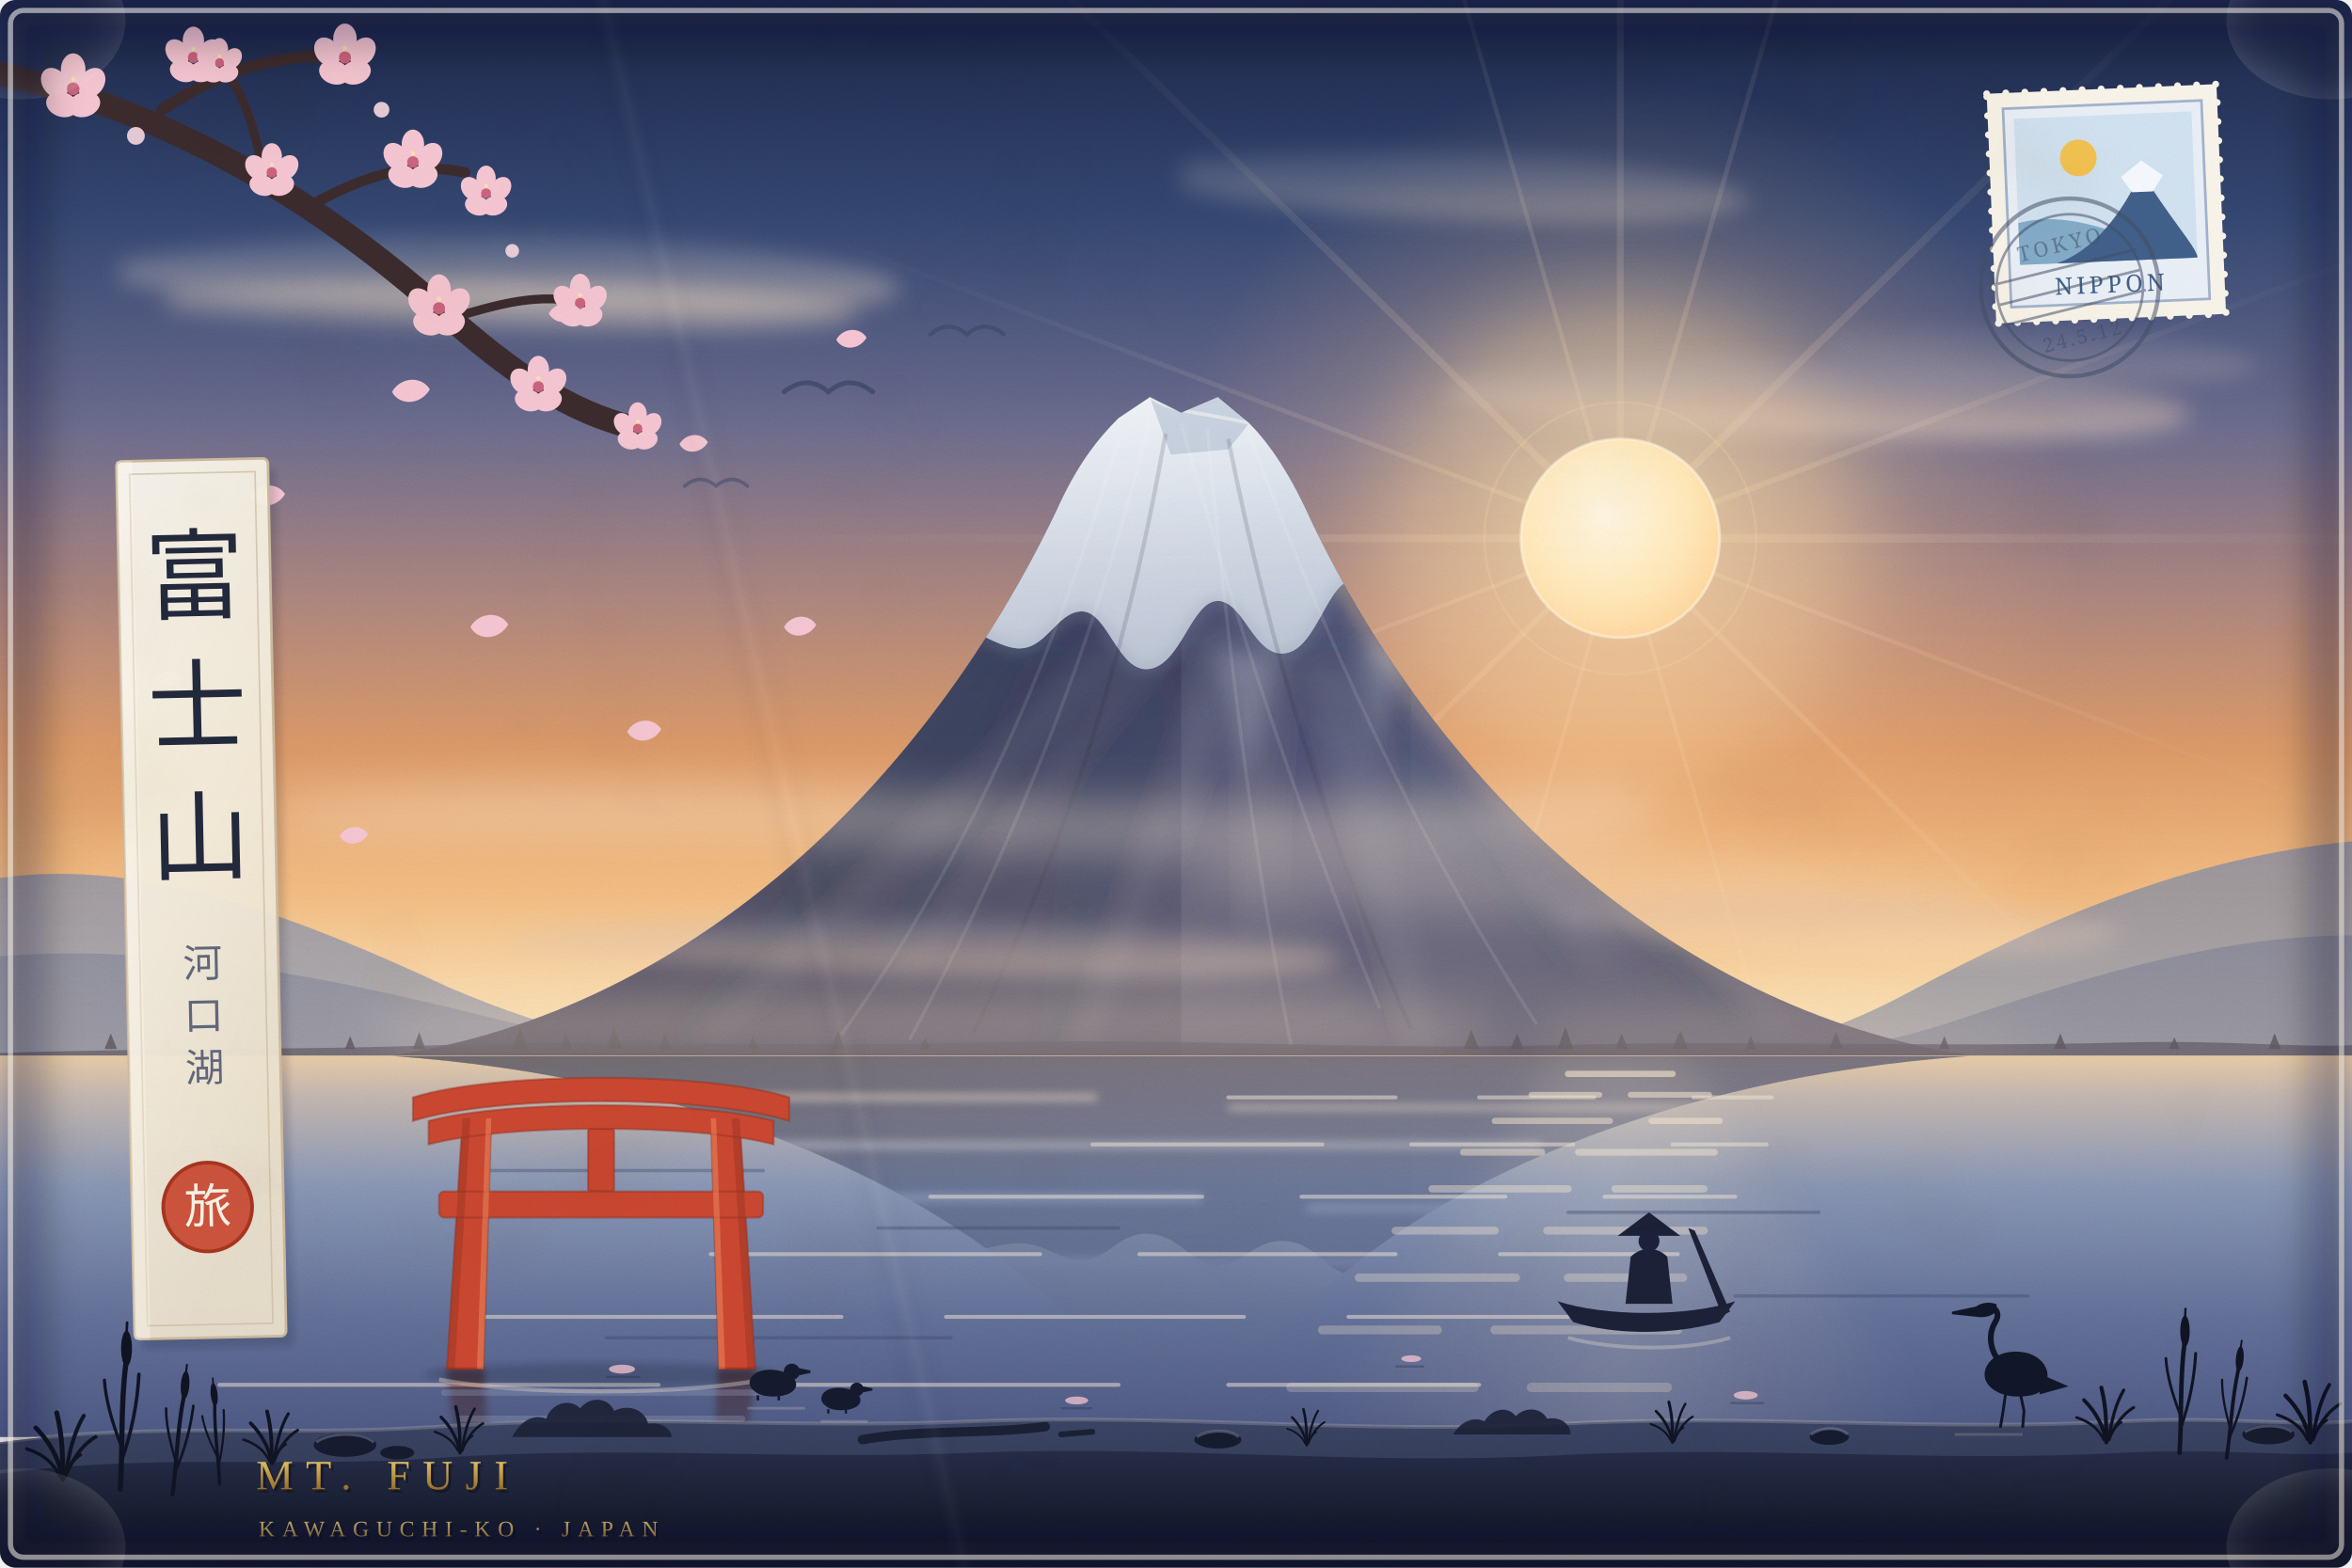
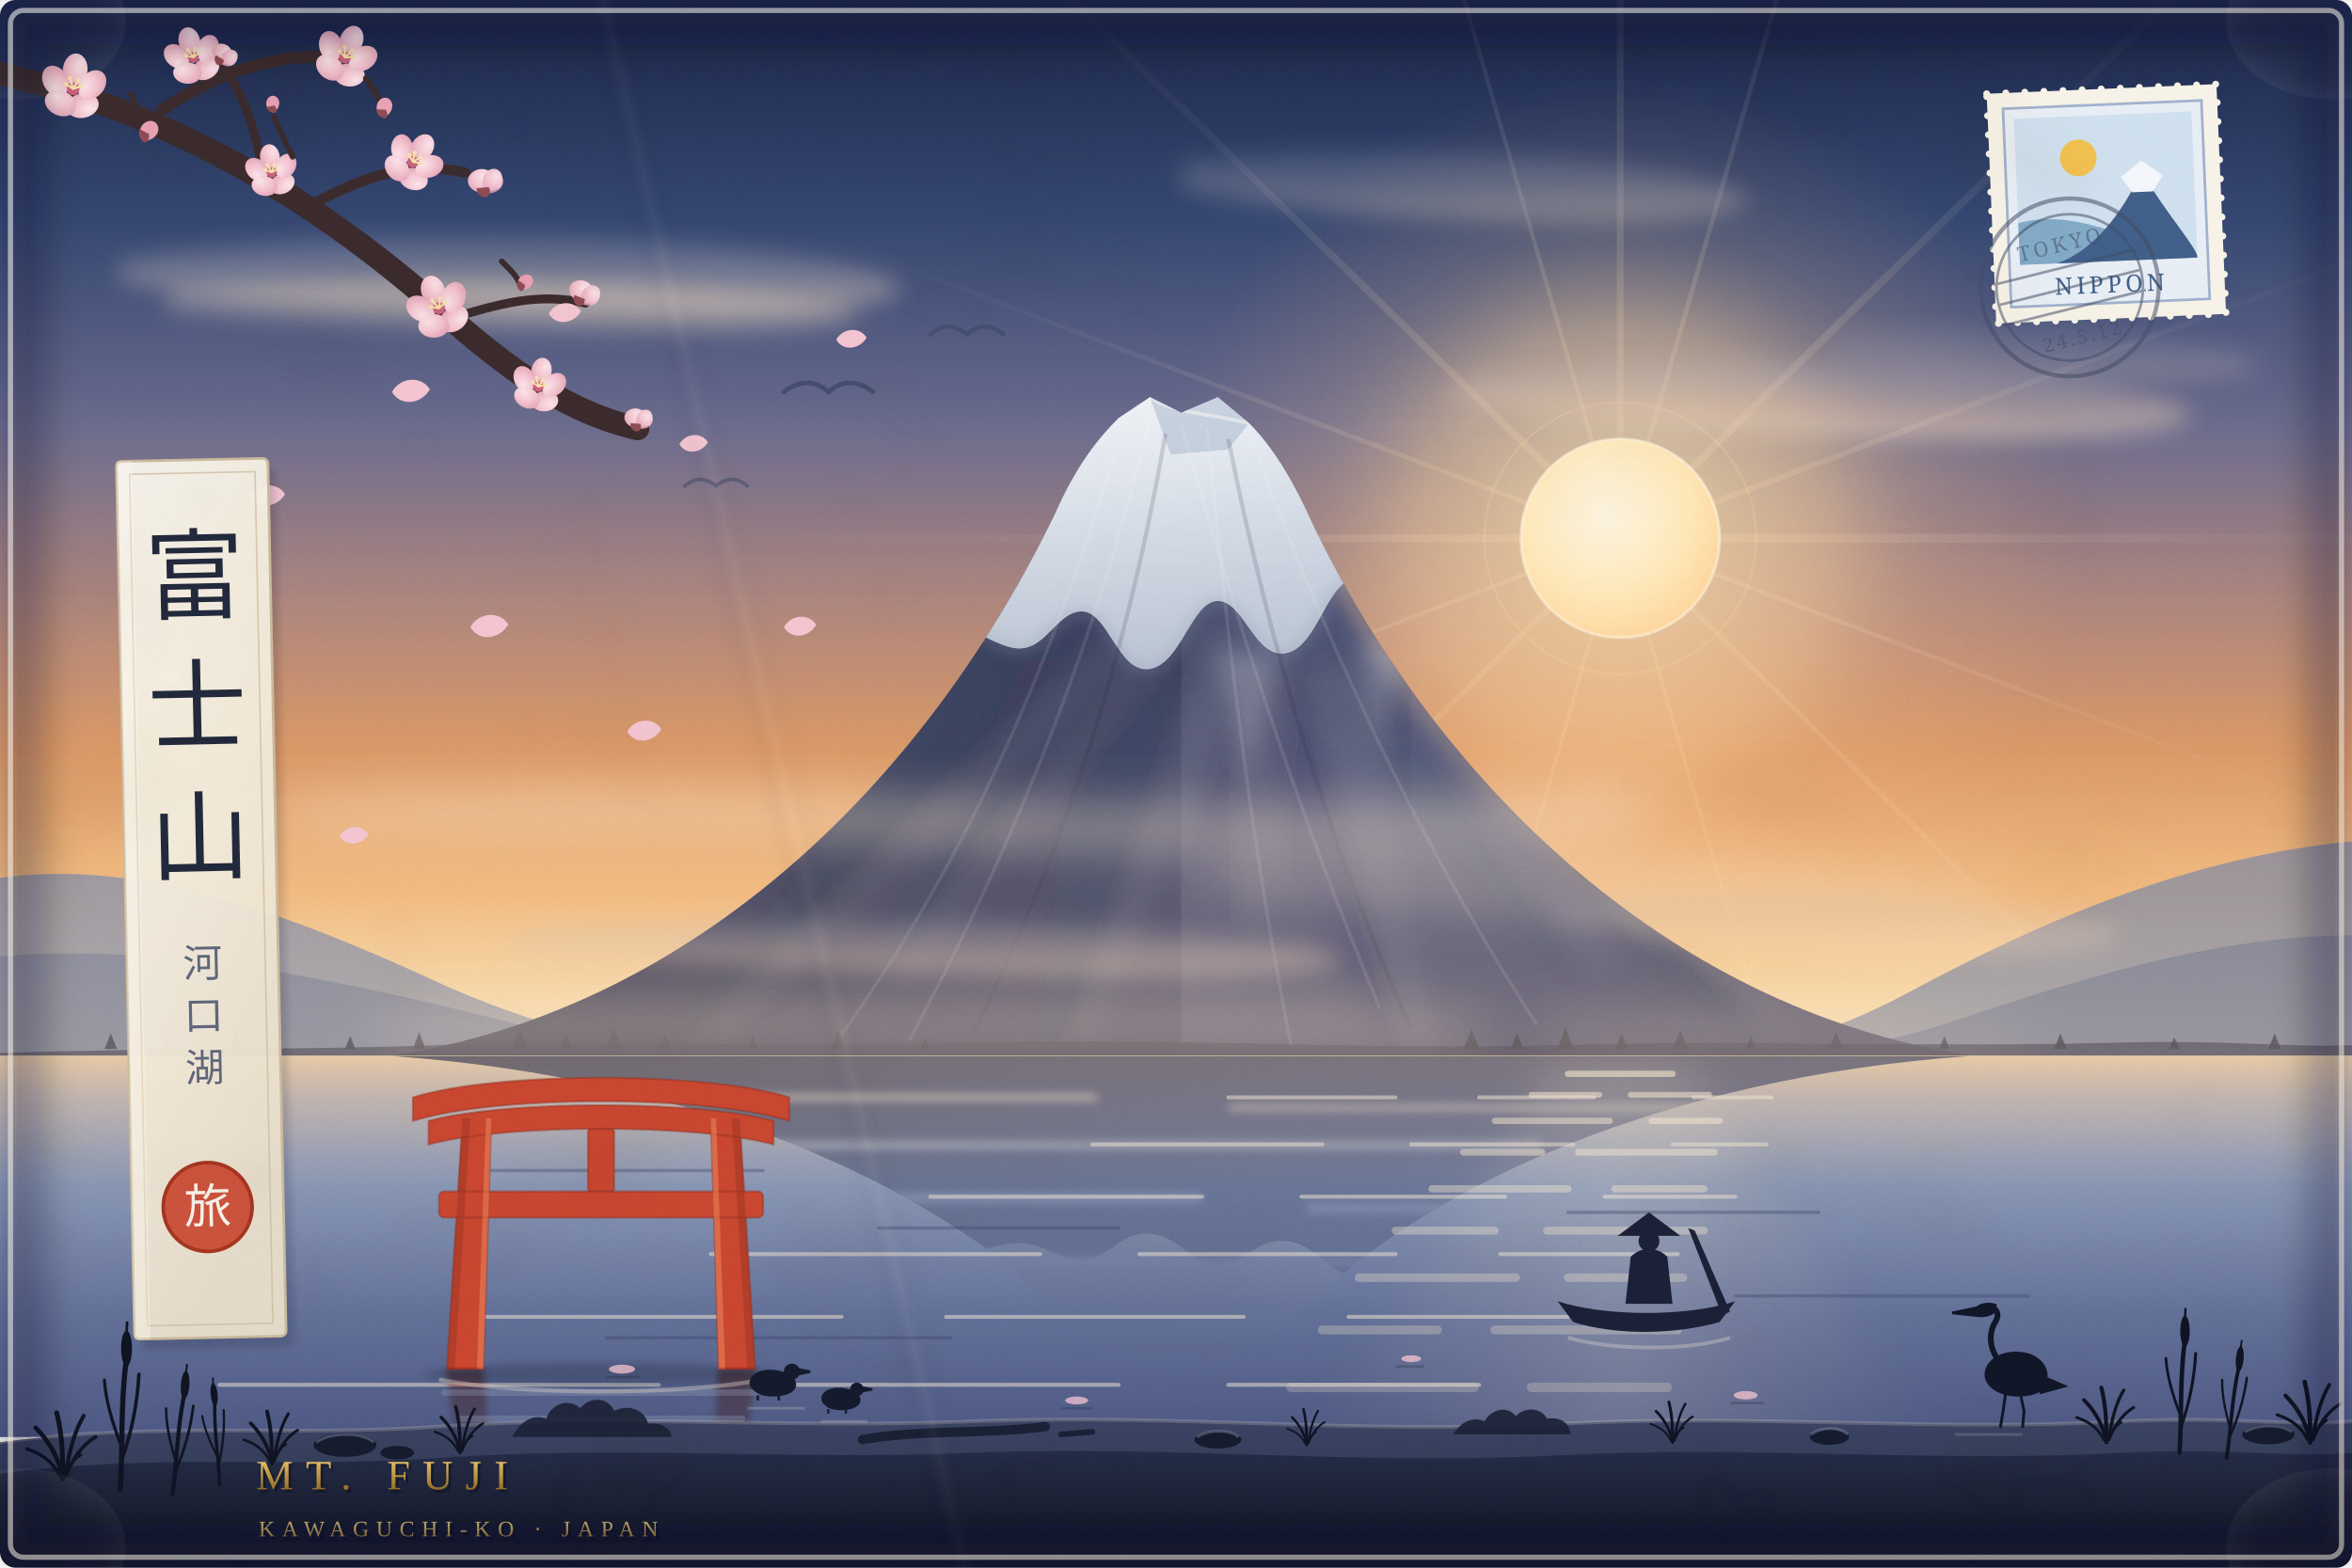
<svg xmlns="http://www.w3.org/2000/svg" viewBox="0 0 900 600" preserveAspectRatio="xMidYMid slice">
  <defs>
    <linearGradient id="sky" x1="0" y1="0" x2="0" y2="1">
      <stop offset="0" stop-color="#1b2547" />
      <stop offset="0.20" stop-color="#33456e" />
      <stop offset="0.40" stop-color="#68688a" />
      <stop offset="0.56" stop-color="#a67e79" />
      <stop offset="0.70" stop-color="#d6905f" />
      <stop offset="0.84" stop-color="#f0b678" />
      <stop offset="0.94" stop-color="#f9dcab" />
      <stop offset="1" stop-color="#fbe7c6" />
    </linearGradient>
    <linearGradient id="air" x1="0" y1="0" x2="0" y2="1">
      <stop offset="0" stop-color="#ffd9a8" stop-opacity="0" />
      <stop offset=".62" stop-color="#ffd2a0" stop-opacity=".10" />
      <stop offset="1" stop-color="#f6d3ac" stop-opacity=".30" />
    </linearGradient>
    <radialGradient id="sunGlow" cx="0.5" cy="0.5" r="0.5">
      <stop offset="0" stop-color="#fff3d2" stop-opacity=".92" />
      <stop offset="0.22" stop-color="#ffdda4" stop-opacity=".52" />
      <stop offset="0.52" stop-color="#ffc98d" stop-opacity=".22" />
      <stop offset="1" stop-color="#ffb87c" stop-opacity="0" />
    </radialGradient>
    <linearGradient id="cloudWarm" x1="0" y1="0" x2="0" y2="1">
      <stop offset="0" stop-color="#a9b0c4" stop-opacity=".42" />
      <stop offset=".55" stop-color="#e7c6ae" stop-opacity=".70" />
      <stop offset="1" stop-color="#ffe3c2" stop-opacity=".92" />
    </linearGradient>
    <linearGradient id="cloudCool" x1="0" y1="0" x2="0" y2="1">
      <stop offset="0" stop-color="#9aa4bc" stop-opacity=".38" />
      <stop offset="1" stop-color="#f0d3b6" stop-opacity=".78" />
    </linearGradient>
    <radialGradient id="sunDisc" cx="0.42" cy="0.38" r="0.72">
      <stop offset="0" stop-color="#fff8e4" />
      <stop offset=".62" stop-color="#ffe6b4" />
      <stop offset="1" stop-color="#ffcf92" />
    </radialGradient>
    <linearGradient id="fujiBody" x1="0.15" y1="0" x2="0.9" y2="1">
      <stop offset="0" stop-color="#666c9b" />
      <stop offset="0.42" stop-color="#474e7c" />
      <stop offset="0.76" stop-color="#343b62" />
      <stop offset="1" stop-color="#2b3154" />
    </linearGradient>
    <linearGradient id="terminator" gradientUnits="userSpaceOnUse" x1="300" y1="180" x2="486" y2="420">
      <stop offset="0" stop-color="#141a30" stop-opacity=".62" />
      <stop offset="0.46" stop-color="#161c34" stop-opacity=".46" />
      <stop offset="0.78" stop-color="#1b2140" stop-opacity=".14" />
      <stop offset="1" stop-color="#1b2140" stop-opacity="0" />
    </linearGradient>
+     <radialGradient id="bloomLight" cx="0.68" cy="0.3" r="0.8">
+       <stop offset="0" stop-color="#fce4ea" />
+       <stop offset="0.55" stop-color="#f4c3d0" />
+       <stop offset="1" stop-color="#e2a2b5" />
+     </radialGradient>
    <linearGradient id="snow" x1="0.1" y1="0" x2="0.72" y2="1">
      <stop offset="0" stop-color="#ffffff" />
      <stop offset="0.46" stop-color="#f4f7fb" />
      <stop offset="1" stop-color="#dbe4f0" />
    </linearGradient>
    <linearGradient id="snowShade" x1="0" y1="0" x2="0" y2="1">
      <stop offset="0" stop-color="#aab8cf" stop-opacity="0" />
      <stop offset="1" stop-color="#8fa0bd" stop-opacity=".55" />
    </linearGradient>
    <linearGradient id="lake" x1="0" y1="0" x2="0" y2="1">
      <stop offset="0" stop-color="#e6c8a4" />
      <stop offset="0.10" stop-color="#c2b4ac" />
      <stop offset="0.34" stop-color="#8593b2" />
      <stop offset="0.68" stop-color="#606d95" />
      <stop offset="1" stop-color="#4b5680" />
    </linearGradient>
    <linearGradient id="glitter" x1="0" y1="0" x2="1" y2="0">
      <stop offset="0" stop-color="#ffe3b8" stop-opacity="0" />
      <stop offset="0.30" stop-color="#ffe9c6" stop-opacity=".22" />
      <stop offset="0.50" stop-color="#fff3d8" stop-opacity=".40" />
      <stop offset="0.70" stop-color="#ffe9c6" stop-opacity=".22" />
      <stop offset="1" stop-color="#ffe3b8" stop-opacity="0" />
    </linearGradient>
    <linearGradient id="shore" x1="0" y1="0" x2="0" y2="1">
      <stop offset="0" stop-color="#2b3252" />
      <stop offset="0.45" stop-color="#1d2338" />
      <stop offset="1" stop-color="#12162a" />
    </linearGradient>
    <linearGradient id="paperEdge" x1="0" y1="0" x2="1" y2="1">
      <stop offset="0" stop-color="#fffdf8" />
      <stop offset="1" stop-color="#efe7d6" />
    </linearGradient>
    <filter id="grain" filterUnits="userSpaceOnUse" x="0" y="0" width="900" height="600">
      <feTurbulence type="fractalNoise" baseFrequency="1.05" numOctaves="3" seed="7" result="n" />
      <feColorMatrix in="n" type="saturate" values="0" />
      <feComponentTransfer>
        <feFuncA type="linear" slope="0.42" intercept="-0.04" />
      </feComponentTransfer>
    </filter>
    <filter id="fox" filterUnits="userSpaceOnUse" x="0" y="0" width="900" height="600">
      <feTurbulence type="fractalNoise" baseFrequency="0.011 0.014" numOctaves="4" seed="23" result="n" />
      <feColorMatrix in="n" type="matrix" values="0 0 0 0 0.46                       0 0 0 0 0.33                       0 0 0 0 0.20                       0 0 0 -3.4 1.42" />
      <feGaussianBlur stdDeviation="1.1" />
    </filter>
    <filter id="soft" filterUnits="userSpaceOnUse" x="-40" y="-40" width="980" height="680">
      <feGaussianBlur stdDeviation="7" />
    </filter>
    <filter id="mist" filterUnits="userSpaceOnUse" x="-60" y="180" width="1020" height="300">
      <feGaussianBlur stdDeviation="9" />
    </filter>
    <filter id="cloudSoft" filterUnits="userSpaceOnUse" x="-60" y="-60" width="1020" height="520">
      <feGaussianBlur stdDeviation="4.2" />
    </filter>
    <filter id="bloom" filterUnits="userSpaceOnUse" x="440" y="26" width="360" height="360">
      <feGaussianBlur stdDeviation="14" />
    </filter>
    <filter id="rim" filterUnits="userSpaceOnUse" x="300" y="40" width="600" height="480">
      <feGaussianBlur stdDeviation="3.6" />
    </filter>
    <filter id="edgeWear" filterUnits="userSpaceOnUse" x="300" y="170" width="320" height="140">
      <feGaussianBlur stdDeviation="2.4" />
    </filter>
    <filter id="gully" filterUnits="userSpaceOnUse" x="120" y="150" width="700" height="300">
      <feGaussianBlur stdDeviation="4.5" />
    </filter>
    <filter id="tiny" filterUnits="userSpaceOnUse" x="-20" y="-20" width="940" height="640">
      <feGaussianBlur stdDeviation="1.4" />
    </filter>
    <filter id="film" filterUnits="userSpaceOnUse" x="0" y="0" width="900" height="600">
      <feTurbulence type="fractalNoise" baseFrequency="1.7" numOctaves="2" seed="57" result="n" />
      <feColorMatrix in="n" type="saturate" values="0" />
      <feComponentTransfer>
        <feFuncA type="linear" slope="0" intercept="1" />
      </feComponentTransfer>
    </filter>
    <linearGradient id="crease" x1="0" y1="0" x2="1" y2="0">
      <stop offset="0" stop-color="#0b1020" stop-opacity="0" />
      <stop offset=".30" stop-color="#0b1020" stop-opacity=".026" />
      <stop offset=".50" stop-color="#fff6e2" stop-opacity=".032" />
      <stop offset=".70" stop-color="#0b1020" stop-opacity=".014" />
      <stop offset="1" stop-color="#0b1020" stop-opacity="0" />
    </linearGradient>
    <radialGradient id="cornerWear" cx=".5" cy=".5" r=".5">
      <stop offset="0" stop-color="#7d6c50" stop-opacity="0" />
-       <stop offset=".62" stop-color="#7d6c50" stop-opacity=".045" />
-       <stop offset="1" stop-color="#f7f0e1" stop-opacity=".11" />
+       <stop offset=".70" stop-color="#7d6c50" stop-opacity=".03" />
+       <stop offset="1" stop-color="#f7f0e1" stop-opacity=".055" />
    </radialGradient>
    <linearGradient id="tanzakuPaper" x1="0" y1="0" x2=".35" y2="1">
      <stop offset="0" stop-color="#fbf7ee" />
      <stop offset=".55" stop-color="#f4ecdb" />
      <stop offset="1" stop-color="#eae0cb" />
    </linearGradient>
    <linearGradient id="rimLight" gradientUnits="userSpaceOnUse" x1="470" y1="150" x2="740" y2="400">
      <stop offset="0" stop-color="#ffe2b0" stop-opacity=".80" />
      <stop offset=".42" stop-color="#ffc48c" stop-opacity=".40" />
      <stop offset="1" stop-color="#ffab74" stop-opacity="0" />
    </linearGradient>
    <path id="fujiPath" d="M150 404             C268 386 356 296 404 196             C412 178 420 168 428 160             L440 152 L452 158 L466 152 L478 162             C486 170 494 182 502 200             C548 296 636 386 754 404 Z" />
    <linearGradient id="reflFade" x1="0" y1="0" x2="0" y2="1">
      <stop offset="0" stop-color="#ffffff" stop-opacity=".62" />
      <stop offset="0.34" stop-color="#ffffff" stop-opacity=".34" />
      <stop offset="0.68" stop-color="#ffffff" stop-opacity=".14" />
      <stop offset="1" stop-color="#ffffff" stop-opacity="0" />
    </linearGradient>
    <filter id="reflBreak" filterUnits="userSpaceOnUse" x="0" y="404" width="900" height="146">
      <feGaussianBlur stdDeviation="1.7" />
    </filter>
    <mask id="reflMask" maskUnits="userSpaceOnUse" x="0" y="404" width="900" height="146">
      <rect x="0" y="404" width="900" height="146" fill="url(#reflFade)" />
      <g fill="#000" filter="url(#reflBreak)">
        <rect x="120" y="419" width="300" height="2.2" rx="1.1" />
        <rect x="470" y="423" width="250" height="2" rx="1" />
        <rect x="180" y="437" width="410" height="2.8" rx="1.4" />
        <rect x="620" y="441" width="210" height="2.4" rx="1.2" />
        <rect x="90" y="457" width="370" height="3.2" rx="1.6" />
        <rect x="500" y="461" width="320" height="3" rx="1.5" />
        <rect x="150" y="481" width="450" height="3.8" rx="1.9" />
        <rect x="640" y="485" width="230" height="3.2" rx="1.6" />
        <rect x="60" y="507" width="410" height="4.4" rx="2.2" />
        <rect x="520" y="511" width="330" height="3.8" rx="1.9" />
        <rect x="140" y="533" width="500" height="5" rx="2.5" />
      </g>
    </mask>
    <radialGradient id="rayFall" cx="0.5" cy="0.5" r="0.5">
      <stop offset="0" stop-color="#ffffff" stop-opacity=".9" />
      <stop offset=".30" stop-color="#ffffff" stop-opacity=".55" />
      <stop offset=".68" stop-color="#ffffff" stop-opacity=".16" />
      <stop offset="1" stop-color="#ffffff" stop-opacity="0" />
    </radialGradient>
    <mask id="rayMask">
      <circle cx="620" cy="206" r="330" fill="url(#rayFall)" />
    </mask>
    <linearGradient id="gold" gradientUnits="userSpaceOnUse" x1="90" y1="548" x2="90" y2="592">
      <stop offset="0" stop-color="#fdf4d2" />
      <stop offset=".28" stop-color="#dcb458" />
      <stop offset=".52" stop-color="#8e6524" />
      <stop offset=".74" stop-color="#eed488" />
      <stop offset="1" stop-color="#7c5518" />
    </linearGradient>
    <linearGradient id="goldShine" gradientUnits="userSpaceOnUse" x1="90" y1="0" x2="284" y2="0">
      <stop offset="0" stop-color="#ffffff" stop-opacity="0" />
      <stop offset=".43" stop-color="#ffffff" stop-opacity="0" />
      <stop offset=".5" stop-color="#fffdf0" stop-opacity=".95" />
      <stop offset=".57" stop-color="#ffffff" stop-opacity="0" />
      <stop offset="1" stop-color="#ffffff" stop-opacity="0" />
    </linearGradient>
    <linearGradient id="toriiReflFade" gradientUnits="userSpaceOnUse" x1="0" y1="524" x2="0" y2="578">
      <stop offset="0" stop-color="#fff" stop-opacity=".9" />
      <stop offset=".5" stop-color="#fff" stop-opacity=".42" />
      <stop offset="1" stop-color="#fff" stop-opacity="0" />
    </linearGradient>
    <mask id="toriiReflMask" maskUnits="userSpaceOnUse" x="140" y="523" width="184" height="58">
      <rect x="140" y="523" width="184" height="58" fill="url(#toriiReflFade)" />
    </mask>
    <path id="snowCapPath" d="M336 126 H564 V206                    C560 220 552 236 542 238                    C532 240 528 222 518 222                    C508 222 504 248 492 250                    C480 252 476 230 466 230                    C456 230 452 254 440 256                    C428 258 424 234 414 234                    C404 234 400 250 388 248                    C376 246 348 226 336 218 Z" />
    <clipPath id="clipFuji">
      <use href="#fujiPath" />
    </clipPath>
    <clipPath id="clipLake">
      <rect x="0" y="404" width="900" height="146" />
    </clipPath>
    <clipPath id="clipCard">
      <rect x="0" y="0" width="900" height="600" rx="6" />
    </clipPath>
    <path id="petalShape" d="M0 0 C3 -5.5 11 -6.5 14.5 -1 C11 5 3 5.5 0 0 Z" />
    <g id="tuft" fill="none" stroke-linecap="round">
      <path d="M0 0 C-1 -6 -4 -12 -9 -17" stroke-width="1.5" />
      <path d="M0 0 C0 -7 0 -14 -2 -22" stroke-width="1.6" />
      <path d="M1 -1 C2 -9 4 -16 7 -21" stroke-width="1.3" />
      <path d="M1 -1 C3 -6 6 -11 11 -14" stroke-width="1.2" />
      <path d="M-1 -1 C-3 -5 -6 -8 -12 -10" stroke-width="1.1" />
      <path d="M0 0 C2 -4 4 -7 6 -8" stroke-width="1" />
    </g>
    <g id="reed" stroke-linecap="round">
      <path d="M0 0 C1 -14 0 -28 2 -44" fill="none" stroke-width="1.8" />
      <path d="M0.5 -10 C4 -20 6 -30 6.5 -40" fill="none" stroke-width="1.2" />
      <path d="M0 -16 C-3 -24 -5 -31 -5.5 -38" fill="none" stroke-width="1.1" />
      <ellipse cx="2.2" cy="-49" rx="1.9" ry="6.2" stroke="none" />
      <path d="M2.2 -54 L2.4 -58" fill="none" stroke-width=".9" />
    </g>
    <g id="heron">
      <path d="M-10 -16 C-13 -21 -9 -27 -2 -28 C5 -29 11 -26 12 -21                      C13 -16 7 -12 0 -12 C-5 -12 -9 -13 -10 -16 Z" />
      <path d="M-10 -19 L-18 -15.5 L-9 -13 Z" />
      <path d="M7 -25 C11 -30 11 -36 8.5 -40 C7 -42.5 7.5 -44.5 9.5 -45.5" fill="none" stroke-width="2.2" stroke-linecap="round" />
      <path d="M8.5 -46.5 C11.5 -47.5 14.5 -46.5 15.5 -45.5 L25 -43.5                      L15.5 -42.5 C12.5 -42 9.5 -43 8.5 -44.5 Z" />
      <path d="M-1 -13 L-2.5 -6 L-2 0" fill="none" stroke-width="1.1" stroke-linecap="round" />
      <path d="M4.5 -13 L5.5 -6 L6.5 0" fill="none" stroke-width="1.1" stroke-linecap="round" />
    </g>
    <g id="duck">
      <path d="M-7 -4 C-10 -6 -9 -10 -4 -11 C1 -12 7 -10 8 -7 C9 -4 5 -2 0 -2 C-4 -2 -6 -3 -7 -4 Z" />
      <circle cx="7" cy="-11" r="2.6" />
      <path d="M9 -12 L14 -11 L9 -10 Z" />
      <path d="M-6 -2 L-6 0 M2 -2 L2 0" fill="none" stroke-width="1" />
    </g>
    <g id="blossom">
-       <g>
+       <g fill="url(#bloomLight)">
        <ellipse cx="0" cy="-6.4" rx="4.1" ry="5.4" />
        <ellipse cx="6.1" cy="-1.9" rx="4.1" ry="5.4" transform="rotate(72 0 0)" />
        <ellipse cx="3.8" cy="5.2" rx="4.1" ry="5.4" transform="rotate(144 0 0)" />
        <ellipse cx="-3.8" cy="5.2" rx="4.1" ry="5.4" transform="rotate(216 0 0)" />
        <ellipse cx="-6.1" cy="-1.9" rx="4.1" ry="5.4" transform="rotate(288 0 0)" />
      </g>
      <circle r="2.1" fill="#c9607a" />
-       <circle r="0.8" cx="0" cy="-3.2" fill="#f7e3a8" />
+       <g stroke="#f7e3a8" stroke-width=".7" stroke-linecap="round" fill="none">
+         <path d="M0 0 L-1.4 -3.4 M0 0 L1.5 -3.2 M0 0 L2.6 -1.2 M0 0 L-2.6 -1.4" />
+       </g>
+       <g fill="#f7e3a8">
+         <circle cx="-1.4" cy="-3.4" r=".7" />
+         <circle cx="1.5" cy="-3.2" r=".7" />
+         <circle cx="2.6" cy="-1.2" r=".7" />
+         <circle cx="-2.6" cy="-1.4" r=".7" />
+       </g>
+     </g>
+     <g id="blossomSide">
+       <path d="M0 0 C-5 -1 -7 -5 -4.6 -7.6 C-2 -10 2 -9.4 3.4 -6.8 Z" fill="url(#bloomLight)" />
+       <path d="M0 0 C-1.6 -5 1 -8.6 4.4 -8.2 C7.4 -7.8 8 -3.6 5.4 -1 Z" fill="url(#bloomLight)" opacity=".92" />
+       <path d="M0 0 C4.4 1.2 7.6 -1.4 7 -4.6 C6.4 -7.6 2.6 -8.4 0.4 -6.2 Z" fill="url(#bloomLight)" opacity=".8" />
+       <path d="M-0.6 1.4 C-2.6 0.6 -3.4 -1 -3 -2.6 L1.4 -2 C2 -0.2 1.2 1.2 -0.6 1.4 Z" fill="#8c4a52" />
+     </g>
+     <g id="bud">
+       <path d="M0 0 C-2.6 -1.2 -3.2 -4.4 -1.4 -6.6 C0.6 -8.8 3.4 -8 4 -5.4 C4.4 -3 2.4 -0.8 0 0 Z" fill="#e79fb2" />
+       <path d="M0.2 0.4 C-1.8 -0.4 -2.8 -2 -2.6 -3.8 L1.2 -3 C1.8 -1.2 1.4 0.2 0.2 0.4 Z" fill="#8c4a52" />
    </g>
  </defs>
  <g clip-path="url(#clipCard)">
    <rect x="0" y="0" width="900" height="410" fill="url(#sky)" />
    <g class="rays" mask="url(#rayMask)" opacity=".26" fill="none" stroke="#ffe8c6" stroke-linecap="round">
      <line x1="620" y1="206" x2="960" y2="206" stroke-width="3.4" />
      <line x1="620" y1="206" x2="926" y2="90" stroke-width="2.2" />
      <line x1="620" y1="206" x2="836" y2="-6" stroke-width="3" />
      <line x1="620" y1="206" x2="700" y2="-70" stroke-width="1.8" />
      <line x1="620" y1="206" x2="620" y2="-90" stroke-width="2.6" />
      <line x1="620" y1="206" x2="540" y2="-70" stroke-width="1.6" />
      <line x1="620" y1="206" x2="404" y2="-6" stroke-width="2.8" />
      <line x1="620" y1="206" x2="314" y2="90" stroke-width="1.8" />
      <line x1="620" y1="206" x2="280" y2="206" stroke-width="3" />
      <line x1="620" y1="206" x2="314" y2="322" stroke-width="1.6" />
      <line x1="620" y1="206" x2="404" y2="418" stroke-width="2.2" />
      <line x1="620" y1="206" x2="540" y2="482" stroke-width="1.4" />
      <line x1="620" y1="206" x2="700" y2="482" stroke-width="1.4" />
      <line x1="620" y1="206" x2="836" y2="418" stroke-width="2" />
      <line x1="620" y1="206" x2="926" y2="322" stroke-width="1.6" />
    </g>
    <circle cx="620" cy="206" r="96" fill="#ffd9a0" opacity=".30" filter="url(#bloom)" />
    <circle class="glow" cx="620" cy="206" r="176" fill="url(#sunGlow)" />
    <circle cx="620" cy="206" r="38" fill="url(#sunDisc)" />
    <circle cx="620" cy="206" r="38" fill="none" stroke="#fff8e6" stroke-width="1.1" opacity=".55" />
    <circle cx="620" cy="206" r="52" fill="none" stroke="#ffdda8" stroke-width=".9" opacity=".18" />
    <g class="cloud-a" filter="url(#cloudSoft)">
      <path d="M46 100 C132 86 244 88 316 100 C368 109 348 121 262 120 C150 119 74 114 46 108 Z" fill="url(#cloudCool)" opacity=".62" />
      <path d="M64 112 C150 104 246 106 306 114 C348 120 330 128 250 127 C156 126 92 122 64 118 Z" fill="#ffe6c8" opacity=".30" />
      <path d="M452 62 C528 54 600 58 648 68 C688 76 670 86 600 85 C520 84 476 78 452 72 Z" fill="url(#cloudCool)" opacity=".45" />
    </g>
    <g class="cloud-b" filter="url(#cloudSoft)">
      <path d="M556 146 C652 134 754 138 812 149 C860 158 842 169 752 168 C650 167 588 160 556 154 Z" fill="url(#cloudWarm)" opacity=".55" />
      <path d="M700 128 C760 122 812 126 848 133 C878 139 866 147 812 146 C748 145 716 140 700 135 Z" fill="url(#cloudCool)" opacity=".32" />
    </g>
    <path d="M0 404 L0 336 C56 328 116 352 172 378 C214 396 246 402 276 404 Z" fill="#7484a8" opacity=".8" />
    <path d="M900 404 L900 322 C838 328 782 352 730 380 C700 396 676 402 654 404 Z" fill="#6b7ba1" opacity=".76" />
    <path d="M0 404 L0 366 C74 360 150 380 214 396 C246 403 268 404 290 404 Z" fill="#5d6c92" opacity=".62" />
    <path d="M900 404 L900 358 C846 358 792 376 744 392 C718 400 698 403 678 404 Z" fill="#54628a" opacity=".56" />
    <use href="#fujiPath" fill="url(#fujiBody)" />
    <g clip-path="url(#clipFuji)">
      <rect x="120" y="120" width="420" height="300" fill="url(#terminator)" />
      <path d="M452 158 L466 152 L478 162 C486 170 494 182 502 200 C548 296 636 386 754 404 L452 404 Z" fill="#8d92b4" opacity=".16" />
      <path d="M440 152 L478 162 C486 170 494 182 502 200 C548 296 636 386 754 404" fill="none" stroke="url(#rimLight)" stroke-width="4.4" stroke-linecap="round" filter="url(#rim)" />
      <g clip-path="url(#clipFuji)" filter="url(#gully)">
        <g fill="#222846">
          <path d="M376 247 L420 247 L268 398 L256 398 Z" opacity=".13" />
          <path d="M393 252 L431 252 L342 376 L330 376 Z" opacity=".10" />
          <path d="M414 244 L464 244 L411 402 L397 402 Z" opacity=".12" />
          <path d="M441 247 L475 247 L477 356 L463 356 Z" opacity=".08" />
          <path d="M455 256 L501 256 L540 400 L528 400 Z" opacity=".11" />
          <path d="M481 246 L519 246 L610 372 L598 372 Z" opacity=".09" />
          <path d="M499 251 L541 251 L679 394 L665 394 Z" opacity=".12" />
        </g>
        <g fill="#b3bdd0">
          <path d="M420 247 L438 247 L276 398 L268 398 Z" opacity=".09" />
          <path d="M431 252 L446 252 L349 376 L342 376 Z" opacity=".07" />
          <path d="M464 244 L481 244 L418 402 L411 402 Z" opacity=".10" />
          <path d="M475 247 L494 247 L486 356 L477 356 Z" opacity=".06" />
          <path d="M501 256 L522 256 L549 400 L540 400 Z" opacity=".09" />
          <path d="M519 246 L542 246 L620 372 L610 372 Z" opacity=".07" />
          <path d="M541 251 L561 251 L688 394 L679 394 Z" opacity=".10" />
        </g>
      </g>
      <use href="#snowCapPath" fill="url(#snow)" />
      <use href="#snowCapPath" fill="url(#snowShade)" />
      <path d="M564 206 C560 220 552 236 542 238 C532 240 528 222 518 222                      C508 222 504 248 492 250 C480 252 476 230 466 230                      C456 230 452 254 440 256 C428 258 424 234 414 234                      C404 234 400 250 388 248 C376 246 348 226 336 218" fill="none" stroke="#7f8fab" stroke-opacity=".45" stroke-width="2.4" filter="url(#edgeWear)" />
      <g fill="#eef3fa" opacity=".22" filter="url(#gully)">
        <path d="M466 250 C470 268 473 284 476 302 C481 284 485 268 489 252 Z" />
        <path d="M520 246 C523 260 525 272 527 286 C531 272 535 258 539 248 Z" />
      </g>
      <path d="M440 152 L452 158 L466 152 L478 162 L470 172 L448 174 Z" fill="#93a6c2" opacity=".42" />
      <path d="M440 152 C448 158 462 158 478 162" fill="none" stroke="#fdfbf6" stroke-opacity=".5" stroke-width="1.4" />
      <g fill="none" stroke="#ffffff" stroke-opacity=".10" stroke-width="1.3">
        <path d="M452 162 C472 234 494 304 528 386" />
        <path d="M440 160 C420 244 388 324 348 398" />
        <path d="M478 166 C506 242 540 318 588 392" />
        <path d="M462 164 C470 250 480 330 494 400" />
        <path d="M428 168 C404 250 372 326 322 396" />
      </g>
      <g fill="none" stroke="#161c30" stroke-opacity=".16" stroke-width="1.6">
        <path d="M446 166 C432 246 410 320 372 396" />
        <path d="M470 168 C486 248 508 322 540 394" />
      </g>
    </g>
    <path d="M0 403 C60 401 110 402 168 400 C240 398 300 401 372 399                    C450 397 520 402 596 400 C670 398 740 401 812 399                    C852 398 878 401 900 400 L900 407 L0 407 Z" fill="#252b47" opacity=".75" />
    <g fill="#20263e" opacity=".85">
      <path d="M40 401.5 l2.4 -6 l2.4 6 z     M62 401.5 l2 -5 l2 5 z                      M88 401.5 l2.6 -7 l2.6 7 z     M132 401.5 l2 -5 l2 5 z                      M158 401.5 l2.4 -6.5 l2.4 6.5 z M196 401.5 l3 -8 l3 8 z                      M214 401.5 l2.5 -6 l2.5 6 z    M232 401.5 l3 -8.5 l3 8.5 z                      M252 401.5 l2.5 -6 l2.5 6 z    M286 401.5 l2 -5 l2 5 z                      M318 401.5 l2.6 -7 l2.6 7 z    M352 401.5 l2 -4.5 l2 4.5 z                      M560 401.5 l3 -7.5 l3 7.5 z    M578 401.5 l2.5 -6 l2.5 6 z                      M596 401.5 l3 -8.5 l3 8.5 z    M618 401.5 l2.5 -6 l2.5 6 z                      M640 401.5 l3 -7 l3 7 z        M668 401.5 l2 -5 l2 5 z                      M700 401.5 l2.6 -6.5 l2.6 6.5 z M742 401.5 l2 -5 l2 5 z                      M786 401.5 l2.4 -6 l2.4 6 z    M830 401.5 l2 -4.5 l2 4.5 z                      M868 401.5 l2.4 -6 l2.4 6 z" />
    </g>
    <path d="M0 407 H900 V413 C700 415 300 415 0 413 Z" fill="#1d2338" opacity=".26" filter="url(#tiny)" />
    <g class="mist" filter="url(#mist)" opacity=".40">
      <path d="M120 306 C210 298 300 303 386 307 C470 311 540 306 604 302                      C640 300 646 316 606 322 C520 330 420 326 330 322                      C240 318 160 322 122 318 C98 316 98 308 120 306 Z" fill="#f7e6cf" />
      <path d="M470 330 C560 324 660 328 742 334 C776 337 770 348 726 350                      C640 353 540 349 476 344 C448 342 446 333 470 330 Z" fill="#f7e6cf" opacity=".7" />
    </g>
    <g class="mist" filter="url(#mist)" opacity=".28" style="animation-duration:31s">
      <path d="M150 386 C250 379 340 384 420 381 C480 379 520 384 560 388                      C580 390 574 400 540 401 L180 401 C148 401 132 392 150 386 Z" fill="#f4dcc0" />
      <path d="M596 390 C660 385 720 389 768 394 C788 396 782 402 752 402                      L610 402 C588 401 580 393 596 390 Z" fill="#f4dcc0" opacity=".8" />
    </g>
    <rect x="0" y="150" width="900" height="256" fill="url(#air)" />
    <g class="cloud-c" filter="url(#cloudSoft)" opacity=".5">
      <path d="M196 358 C300 348 404 352 476 359 C536 365 522 375 428 374 C316 373 240 367 196 364 Z" fill="url(#cloudWarm)" />
      <path d="M596 346 C676 339 744 343 790 350 C828 356 816 366 742 365 C656 364 622 356 596 352 Z" fill="url(#cloudWarm)" opacity=".8" />
    </g>
    <g class="bird" stroke="#3a4463" stroke-width="1.8" fill="none" stroke-linecap="round" opacity=".75">
      <path d="M300 150 q9 -7 17 0 q8 -7 17 0" />
    </g>
    <g class="bird b2" stroke="#3a4463" stroke-width="1.6" fill="none" stroke-linecap="round" opacity=".6">
      <path d="M356 128 q7 -6 14 0 q7 -6 14 0" />
    </g>
    <g class="bird b3" stroke="#3a4463" stroke-width="1.4" fill="none" stroke-linecap="round" opacity=".5">
      <path d="M262 186 q6 -5 12 0 q6 -5 12 0" />
    </g>
    <rect x="0" y="404" width="900" height="146" fill="url(#lake)" />
    <g clip-path="url(#clipLake)">
      <g class="refl" mask="url(#reflMask)">
        <g transform="matrix(1 0 0 -0.46 0 590)">
          <g clip-path="url(#clipFuji)">
            <use href="#fujiPath" fill="#333b60" />
            <path d="M336 126 H564 V206                            C560 220 552 236 542 238 C532 240 528 222 518 222                            C508 222 504 248 492 250 C480 252 476 230 466 230                            C456 230 452 254 440 256 C428 258 424 234 414 234                            C404 234 400 250 388 248 C376 246 348 226 336 218 Z" fill="#b4c2d6" />
            <rect x="120" y="120" width="420" height="300" fill="url(#terminator)" />
          </g>
        </g>
      </g>
      <g class="water-b">
        <path d="M594 404 H646 C678 452 706 504 742 550 Q620 561 498 550 C536 502 566 452 594 404 Z" fill="url(#glitter)" opacity=".42" filter="url(#soft)" />
        <g class="ripple" stroke="#ffeed2" stroke-linecap="round" fill="none">
          <path d="M600 411 h40" stroke-width="2.4" opacity=".55" />
          <path d="M586 419 h26 M624 419 h30" stroke-width="2.2" opacity=".5" />
          <path d="M572 429 h44 M632 429 h26" stroke-width="2.4" opacity=".46" />
          <path d="M560 441 h30 M604 441 h52" stroke-width="2.6" opacity=".42" />
          <path d="M548 455 h52 M618 455 h34" stroke-width="2.8" opacity=".38" />
          <path d="M534 471 h38 M592 471 h60" stroke-width="3" opacity=".34" />
          <path d="M520 489 h60 M600 489 h44" stroke-width="3.2" opacity=".3" />
          <path d="M506 509 h44 M572 509 h70" stroke-width="3.4" opacity=".26" />
          <path d="M494 531 h70 M586 531 h52" stroke-width="3.6" opacity=".22" />
        </g>
      </g>
      <g class="water-a" stroke="#f2e6d4" stroke-width="1.5" stroke-linecap="round" fill="none" opacity=".5">
        <path class="ripple" d="M470 420 h64 M566 420 h44 M648 420 h30" />
        <path class="ripple" d="M418 438 h88 M540 438 h62 M640 438 h36" />
        <path class="ripple" d="M356 458 h104 M498 458 h78 M614 458 h50" />
        <path class="ripple" d="M272 480 h126 M436 480 h98 M574 480 h68" />
        <path class="ripple" d="M176 504 h146 M362 504 h114 M516 504 h84" />
        <path class="ripple" d="M84 530 h168 M296 530 h132 M470 530 h96" />
      </g>
      <g class="water-b" stroke="#39446a" stroke-width="1.3" stroke-linecap="round" fill="none" opacity=".38">
        <path class="ripple" d="M180 448 h112 M336 470 h92 M232 512 h132 M600 464 h96 M664 496 h112" />
      </g>
    </g>
    <g>
      <ellipse cx="230" cy="526" rx="68" ry="4.5" fill="#101426" opacity=".22" filter="url(#tiny)" />
      <g id="toriiBody" fill="#c8452f" stroke="#8f2f20" stroke-width=".8" stroke-opacity=".45">
        <path d="M171 524 L177 428 L188 428 L185 524 Z" />
        <path d="M289 524 L283 428 L272 428 L275 524 Z" />
        <rect x="225" y="432" width="10" height="24" rx="1" />
        <rect x="168" y="456" width="124" height="10" rx="2" />
        <path d="M164 429 C194 421 266 421 296 429 L296 438 C266 430 194 430 164 438 Z" />
        <path d="M158 420 C190 410 270 410 302 420 L302 429 C270 419 190 419 158 429 Z" />
      </g>
      <g fill="#8f2f20" opacity=".42">
        <path d="M171 524 L177 428 L180 428 L174 524 Z" />
        <path d="M289 524 L283 428 L280 428 L286 524 Z" />
      </g>
      <g fill="#f08a5e" opacity=".5">
        <path d="M185 524 L188 428 L186 428 L182.5 524 Z" />
        <path d="M275 524 L272 428 L274 428 L277.5 524 Z" />
      </g>
      <g mask="url(#toriiReflMask)" filter="url(#tiny)" opacity=".62" style="mix-blend-mode:multiply">
        <use href="#toriiBody" transform="translate(0 786) scale(1 -0.5)" />
      </g>
      <g stroke="#98a1bb" stroke-linecap="round" fill="none" opacity=".3">
        <path d="M170 533 h120 M176 543 h108" stroke-width="2.4" />
      </g>
      <path d="M168 528 C198 534 262 534 292 528" stroke="#f2e6d4" stroke-opacity=".34" stroke-width="1.6" fill="none" />
    </g>
    <g class="boat">
      <g fill="#1b2036">
        <path d="M596 498 C614 504 646 504 664 498 L658 506 C640 511 618 511 602 506 Z" />
        <path d="M624 481 C628 477 634 477 638 481 L640 499 L622 499 Z" />
        <circle cx="631" cy="475" r="4" />
        <path d="M619 473 L643 473 L631 464 Z" />
        <path d="M646 470 L648.5 471 L662 502 L659 503.5 Z" />
      </g>
      <path d="M600 512 C618 517 646 517 662 512" stroke="#f2e6d4" stroke-opacity=".3" stroke-width="1.4" fill="none" />
    </g>
    <path d="M0 552 C60 544 110 550 168 546 C240 541 300 547 372 544                    C450 541 520 549 596 545 C670 541 740 548 812 544                    C852 542 878 546 900 544 L900 600 L0 600 Z" fill="url(#shore)" />
    <path d="M0 552 C60 544 110 550 168 546 C240 541 300 547 372 544                    C450 541 520 549 596 545 C670 541 740 548 812 544                    C852 542 878 546 900 544 L900 556 C878 558 852 554 812 556                    C740 560 670 553 596 557 C520 561 450 553 372 556                    C300 559 240 553 168 558 C110 562 60 556 0 564 Z" fill="#4d5878" opacity=".42" />
    <path d="M0 552 C60 544 110 550 168 546 C240 541 300 547 372 544                    C450 541 520 549 596 545 C670 541 740 548 812 544                    C852 542 878 546 900 544" fill="none" stroke="#e6dcc8" stroke-opacity=".20" stroke-width="1.4" />
    <g fill="#151b2d">
      <ellipse cx="132" cy="553" rx="12" ry="4.6" />
      <ellipse cx="152" cy="556" rx="6.5" ry="2.6" />
      <ellipse cx="466" cy="551" rx="9" ry="3.4" />
      <ellipse cx="700" cy="550" rx="7.5" ry="3" />
      <ellipse cx="868" cy="549" rx="10" ry="3.8" />
    </g>
    <g fill="none" stroke="#7e88a4" stroke-opacity=".45" stroke-width="1.1">
      <path d="M121 552 C126 548 139 548 143 552" />
      <path d="M458 550 C462 547 471 547 474 550" />
      <path d="M693 549 C697 546 704 546 707 549" />
      <path d="M859 548 C864 545 873 545 877 548" />
    </g>
    <g stroke="#1a2033" fill="none" stroke-linecap="round">
      <path d="M330 551 C352 547 378 549 400 546" stroke-width="3.6" />
      <path d="M406 549 L418 548" stroke-width="2.2" />
    </g>
    <g fill="#1b2135" opacity=".92">
      <path d="M196 550 C199 544 204 541 209 543 C211 537 218 535 222 539                      C226 534 233 535 235 540 C241 537 247 540 248 545                      C253 544 257 547 257 550 Z" />
      <path d="M556 549 C559 544 564 542 568 544 C571 539 577 538 580 542                      C584 538 590 539 592 543 C597 542 601 545 601 549 Z" />
    </g>
    <g fill="#141a2c" stroke="#141a2c">
      <use href="#duck" transform="translate(296 536)" />
      <use href="#duck" transform="translate(322 541) scale(.84)" />
    </g>
    <g stroke="#e6dcc8" stroke-opacity=".22" stroke-width="1" fill="none">
      <path d="M286 539 h22 M314 544 h18" />
    </g>
    <g fill="#101627" stroke="#101627">
      <use href="#heron" transform="translate(772 546) scale(-1 1)" />
    </g>
    <path d="M748 549 h26" stroke="#e6dcc8" stroke-opacity=".18" stroke-width="1" fill="none" />
    <g class="sway-a" stroke="#0f1322" stroke-width="1.7" fill="#0f1322">
      <use href="#tuft" transform="translate(24 566) scale(1.15)" />
      <use href="#tuft" transform="translate(104 560) scale(.9)" />
      <use href="#tuft" transform="translate(176 556) scale(.8)" />
    </g>
    <g class="sway-b" stroke="#0f1322" stroke-width="2" fill="#0f1322">
      <use href="#reed" transform="translate(46 570) scale(1.1)" />
      <use href="#reed" transform="translate(66 572) rotate(4) scale(.86)" />
      <use href="#reed" transform="translate(84 568) rotate(-6) scale(.7)" />
    </g>
    <g class="sway-b" stroke="#0f1322" stroke-width="1.9" fill="#0f1322" style="animation-delay:-5s">
      <use href="#reed" transform="translate(834 556) scale(.95)" />
      <use href="#reed" transform="translate(852 558) rotate(5) scale(.78)" />
    </g>
    <g class="sway-a" stroke="#0f1322" stroke-width="1.6" fill="#0f1322" style="animation-delay:-3.5s">
      <use href="#tuft" transform="translate(806 552) scale(.95)" />
      <use href="#tuft" transform="translate(884 552) scale(1.05)" />
      <use href="#tuft" transform="translate(640 552) scale(.7)" />
      <use href="#tuft" transform="translate(500 553) scale(.62)" />
    </g>
    <g fill="#f4c3d0" opacity=".75">
      <ellipse cx="238" cy="524" rx="5" ry="1.7" />
      <ellipse cx="412" cy="536" rx="4.4" ry="1.5" />
      <ellipse cx="540" cy="520" rx="3.8" ry="1.3" />
      <ellipse cx="668" cy="534" rx="4.6" ry="1.6" />
    </g>
    <g stroke="#1d2438" stroke-opacity=".28" stroke-width=".9" fill="none">
      <path d="M232 527 h13 M406 539 h12 M534 523 h11 M662 537 h13" />
    </g>
    <g>
      <path d="M-10 26 C60 40 118 74 168 118 C196 143 218 158 244 164" fill="none" stroke="#3a2a2c" stroke-width="9" stroke-linecap="round" />
      <path d="M62 42 C86 26 108 20 132 22" fill="none" stroke="#3a2a2c" stroke-width="4.5" stroke-linecap="round" />
      <path d="M120 78 C142 66 158 62 178 66" fill="none" stroke="#3a2a2c" stroke-width="4" stroke-linecap="round" />
      <path d="M172 122 C192 116 206 112 224 116" fill="none" stroke="#3a2a2c" stroke-width="3.4" stroke-linecap="round" />
      <path d="M100 62 C96 44 92 34 84 24" fill="none" stroke="#3a2a2c" stroke-width="3.4" stroke-linecap="round" />
-       <g fill="#f4c3d0">
-         <use href="#blossom" transform="translate(28 34) scale(1.15)" />
-         <use href="#blossom" transform="translate(74 22) scale(1)" />
-         <use href="#blossom" transform="translate(132 22) scale(1.1)" />
-         <use href="#blossom" transform="translate(104 66) scale(.95)" />
-         <use href="#blossom" transform="translate(158 62) scale(1.05)" />
-         <use href="#blossom" transform="translate(186 74) scale(.9)" />
-         <use href="#blossom" transform="translate(168 118) scale(1.1)" />
-         <use href="#blossom" transform="translate(222 116) scale(.95)" />
-         <use href="#blossom" transform="translate(206 148) scale(1)" />
-         <use href="#blossom" transform="translate(244 164) scale(.85)" />
-         <use href="#blossom" transform="translate(84 24) scale(.8)" />
-       </g>
-       <g fill="#f7d7e0" opacity=".9">
-         <circle cx="52" cy="52" r="3.4" />
-         <circle cx="146" cy="42" r="3" />
-         <circle cx="196" cy="96" r="2.6" />
+       <g>
+         <use href="#blossom" transform="translate(28 34) rotate(6) scale(1.15)" />
+         <use href="#blossom" transform="translate(74 22) rotate(-14) scale(1)" />
+         <use href="#blossom" transform="translate(132 22) rotate(21) scale(1.08)" />
+         <use href="#blossom" transform="translate(104 66) rotate(-7) scale(.92)" />
+         <use href="#blossom" transform="translate(158 62) rotate(33) scale(1.02)" />
+         <use href="#blossom" transform="translate(168 118) rotate(-19) scale(1.1)" />
+         <use href="#blossom" transform="translate(206 148) rotate(11) scale(.95)" />
+       </g>
+       <g>
+         <use href="#blossomSide" transform="translate(186 74) rotate(-12) scale(1.05)" />
+         <use href="#blossomSide" transform="translate(222 116) rotate(14) scale(.95)" />
+         <use href="#blossomSide" transform="translate(244 164) rotate(-4) scale(.85)" />
+         <use href="#blossomSide" transform="translate(84 24) rotate(24) scale(.8)" />
+       </g>
+       <g fill="none" stroke="#3a2a2c" stroke-width="2.2" stroke-linecap="round">
+         <path d="M50 36 C54 44 55 48 55 52" />
+         <path d="M140 30 C144 36 146 39 147 43" />
+         <path d="M192 100 C196 104 198 106 199 109" />
+         <path d="M112 60 C108 52 106 48 105 45" />
+       </g>
+       <g>
+         <use href="#bud" transform="translate(55 54) rotate(16) scale(1.05)" />
+         <use href="#bud" transform="translate(147 45) rotate(-9) scale(.95)" />
+         <use href="#bud" transform="translate(199 111) rotate(23) scale(.85)" />
+         <use href="#bud" transform="translate(105 43) rotate(-21) scale(.8)" />
      </g>
    </g>
    <g fill="#f4c3d0">
      <g class="petal p1">
        <use href="#petalShape" transform="translate(150 150)" />
      </g>
      <g class="petal p2">
        <use href="#petalShape" transform="translate(210 120) scale(.85)" />
      </g>
      <g class="petal p3">
        <use href="#petalShape" transform="translate(96 190) scale(.9)" />
      </g>
      <g class="petal p4">
        <use href="#petalShape" transform="translate(260 170) scale(.75)" />
      </g>
      <g class="petal p5">
        <use href="#petalShape" transform="translate(180 240) scale(1)" />
      </g>
      <g class="petal p6">
        <use href="#petalShape" transform="translate(320 130) scale(.8)" />
      </g>
      <g class="petal p7">
        <use href="#petalShape" transform="translate(60 260) scale(.7)" />
      </g>
      <g class="petal p8">
        <use href="#petalShape" transform="translate(240 280) scale(.9)" />
      </g>
      <g class="petal p9">
        <use href="#petalShape" transform="translate(130 320) scale(.75)" />
      </g>
      <g class="petal p10">
        <use href="#petalShape" transform="translate(300 240) scale(.85)" />
      </g>
    </g>
    <g transform="rotate(-1.2 76 344)">
      <rect x="51" y="180" width="58" height="336" rx="2" fill="#0b1020" opacity=".16" filter="url(#tiny)" />
      <rect x="48" y="176" width="58" height="336" rx="2" fill="url(#tanzakuPaper)" opacity=".95" />
      <rect x="48" y="176" width="58" height="336" rx="2" fill="none" stroke="#c9b79a" stroke-width="1" />
      <rect x="53" y="181" width="48" height="326" fill="none" stroke="#c9b79a" stroke-width=".6" opacity=".7" />
      <rect x="48" y="176" width="6" height="336" fill="#fffaf0" opacity=".35" />
      <g fill="#22283a" font-family="'Hiragino Mincho ProN','Yu Mincho','Noto Serif JP','Songti SC',serif" font-size="38" text-anchor="middle">
        <text x="77" y="234">富</text>
        <text x="77" y="284">士</text>
        <text x="77" y="334">山</text>
      </g>
      <g fill="#5d6478" font-family="'Hiragino Mincho ProN','Yu Mincho','Noto Serif JP',serif" font-size="15" text-anchor="middle">
        <text x="77" y="374">河</text>
        <text x="77" y="394">口</text>
        <text x="77" y="414">湖</text>
      </g>
      <g transform="translate(77 462)">
        <circle r="17" fill="#c8452f" opacity=".92" />
        <circle r="17" fill="none" stroke="#a3341f" stroke-width="1.4" />
        <text x="0" y="6" text-anchor="middle" fill="#f8f3e8" font-size="18" font-family="'Hiragino Mincho ProN','Yu Mincho','Noto Serif JP',serif">旅</text>
      </g>
    </g>
    <g transform="rotate(-2.4 806 78)">
      <g fill="#f8f3e8">
        <path d="M762 34 h88 v88 h-88 Z" />
      </g>
      <g fill="#f8f3e8" stroke="#f8f3e8" stroke-width="2.6">
        <path d="M762 34 h88 v88 h-88 Z" fill="none" stroke-dasharray="0.01 7.3" stroke-linecap="round" />
      </g>
      <rect x="768" y="40" width="76" height="76" fill="#e8eef6" />
      <rect x="768" y="40" width="76" height="76" fill="none" stroke="#9fb0cc" stroke-width="1" />
      <g>
        <rect x="772" y="44" width="68" height="56" fill="#cfe0ef" />
        <path d="M772 100 L772 84 C790 80 806 88 822 94 C832 98 838 100 840 100 Z" fill="#7fa8c6" />
        <path d="M786 100 C800 96 812 82 820 66 C828 82 840 96 840 100 Z" fill="#3f5d86" />
        <path d="M812 68 L820 62 L828 68 L824 74 L816 74 Z" fill="#f4f8fc" />
        <circle cx="796" cy="60" r="7" fill="#f2c14e" />
        <text x="806" y="112" text-anchor="middle" fill="#3f5d86" font-size="9" letter-spacing="1.5" font-family="Georgia,serif">NIPPON</text>
      </g>
    </g>
    <g transform="translate(792 110) rotate(-14)" fill="none" stroke="#3f4a63" opacity=".55">
      <circle r="34" stroke-width="1.6" />
      <circle r="28" stroke-width="1" />
      <path d="M-28 -8 H28 M-28 0 H28 M-28 8 H28" stroke-width="1" />
      <text x="0" y="-14" text-anchor="middle" fill="#3f4a63" stroke="none" font-size="8" letter-spacing="1.4" font-family="Georgia,serif">TOKYO</text>
      <text x="0" y="22" text-anchor="middle" fill="#3f4a63" stroke="none" font-size="7.5" letter-spacing="1" font-family="Georgia,serif">24.5.12</text>
    </g>
    <g font-family="Georgia,'Times New Roman',serif">
      <g fill="#0b0f1c" opacity=".55" transform="translate(1 1.2)">
        <text x="98" y="570" font-size="16" letter-spacing="4.8">MT. FUJI</text>
        <text x="99" y="588" font-size="8.5" letter-spacing="2.8">KAWAGUCHI-KO · JAPAN</text>
      </g>
      <g fill="url(#gold)">
        <text x="98" y="570" font-size="16" letter-spacing="4.8">MT. FUJI</text>
        <text x="99" y="588" font-size="8.5" letter-spacing="2.8">KAWAGUCHI-KO · JAPAN</text>
      </g>
      <g id="wmShine" fill="url(#goldShine)" opacity="0">
        <text x="98" y="570" font-size="16" letter-spacing="4.8">MT. FUJI</text>
        <text x="99" y="588" font-size="8.5" letter-spacing="2.8">KAWAGUCHI-KO · JAPAN</text>
      </g>
    </g>
    <rect x="0" y="0" width="900" height="600" filter="url(#fox)" opacity=".085" style="mix-blend-mode:multiply" />
    <rect x="7" y="7" width="886" height="586" rx="6" fill="none" stroke="#6d5c44" stroke-opacity=".085" stroke-width="5" filter="url(#tiny)" />
    <g fill="url(#cornerWear)">
      <ellipse cx="8" cy="8" rx="40" ry="30" />
      <ellipse cx="892" cy="8" rx="40" ry="30" />
      <ellipse cx="8" cy="592" rx="40" ry="30" />
      <ellipse cx="892" cy="592" rx="40" ry="30" />
    </g>
    <g transform="rotate(-13 450 300)">
      <rect x="292" y="-80" width="24" height="760" fill="url(#crease)" />
    </g>
    <rect x="0" y="0" width="900" height="600" filter="url(#grain)" opacity=".13" style="mix-blend-mode:multiply" />
    <rect x="0" y="0" width="900" height="600" filter="url(#film)" opacity=".075" style="mix-blend-mode:overlay" />
    <rect x="0" y="0" width="900" height="600" fill="none" stroke="#080c18" stroke-opacity=".30" stroke-width="34" filter="url(#soft)" />
  </g>
  <rect x="4" y="4" width="892" height="592" rx="5" fill="none" stroke="url(#paperEdge)" stroke-opacity=".55" stroke-width="2" />
</svg>
